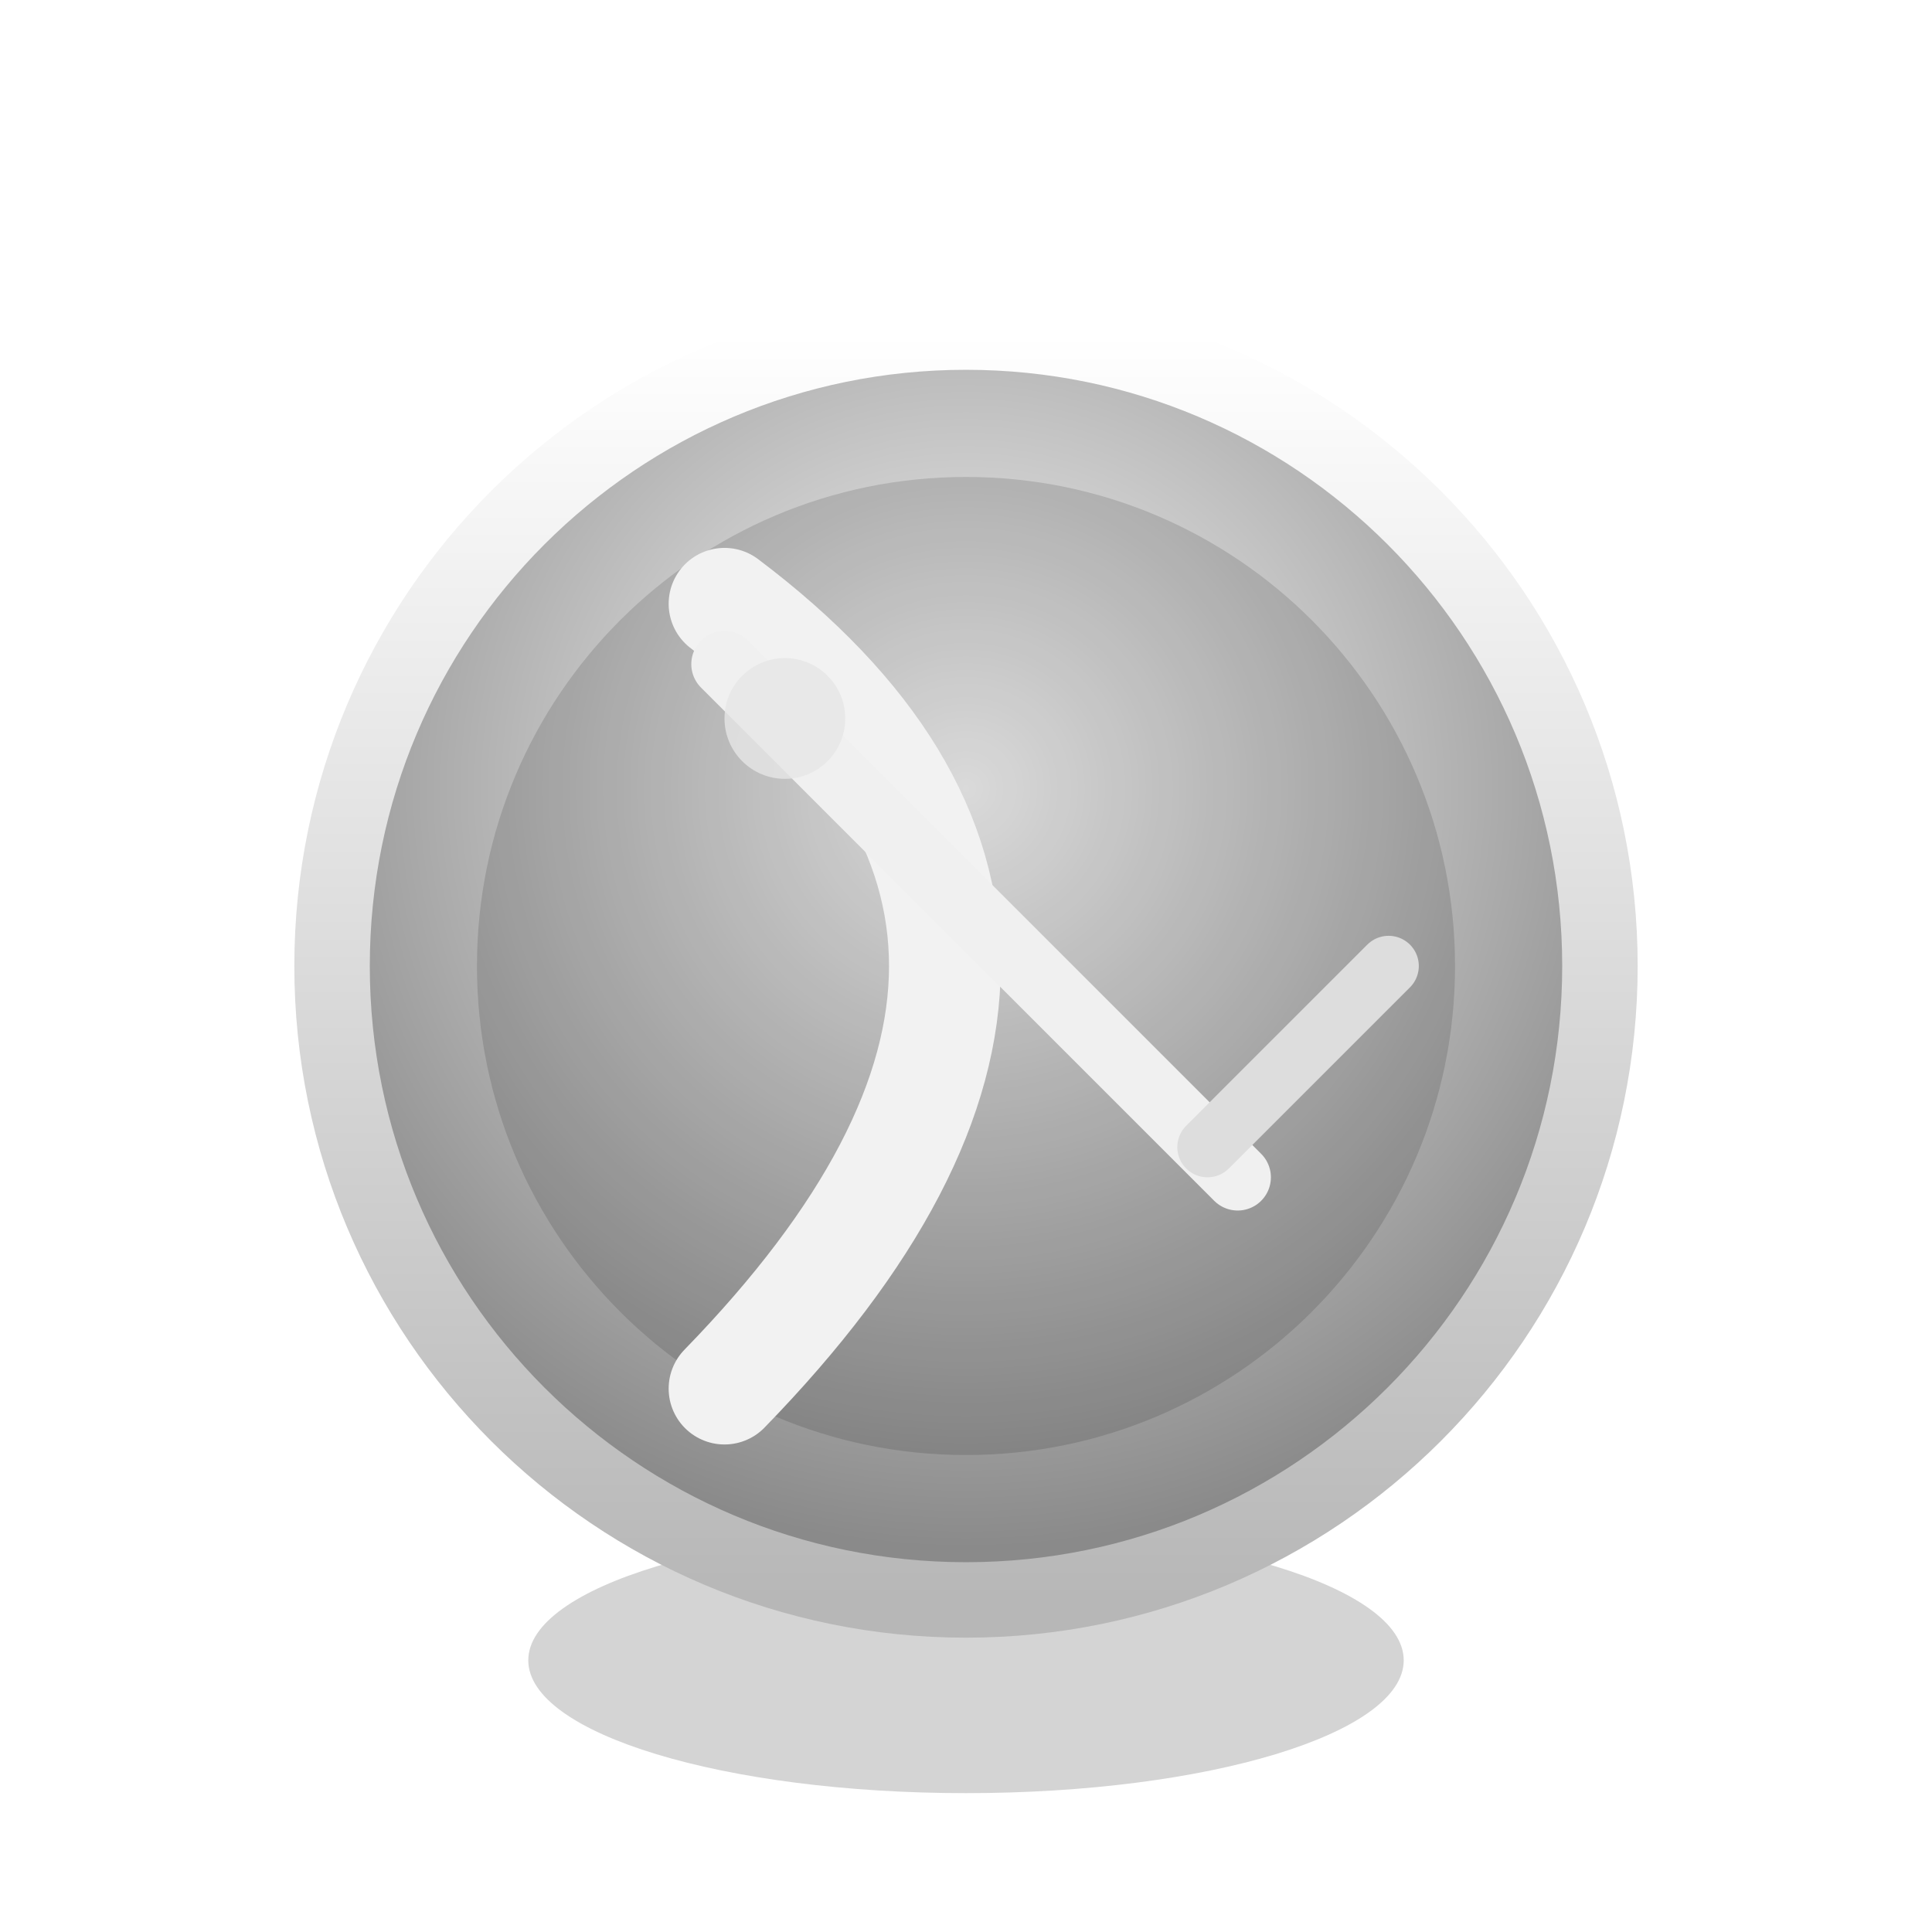
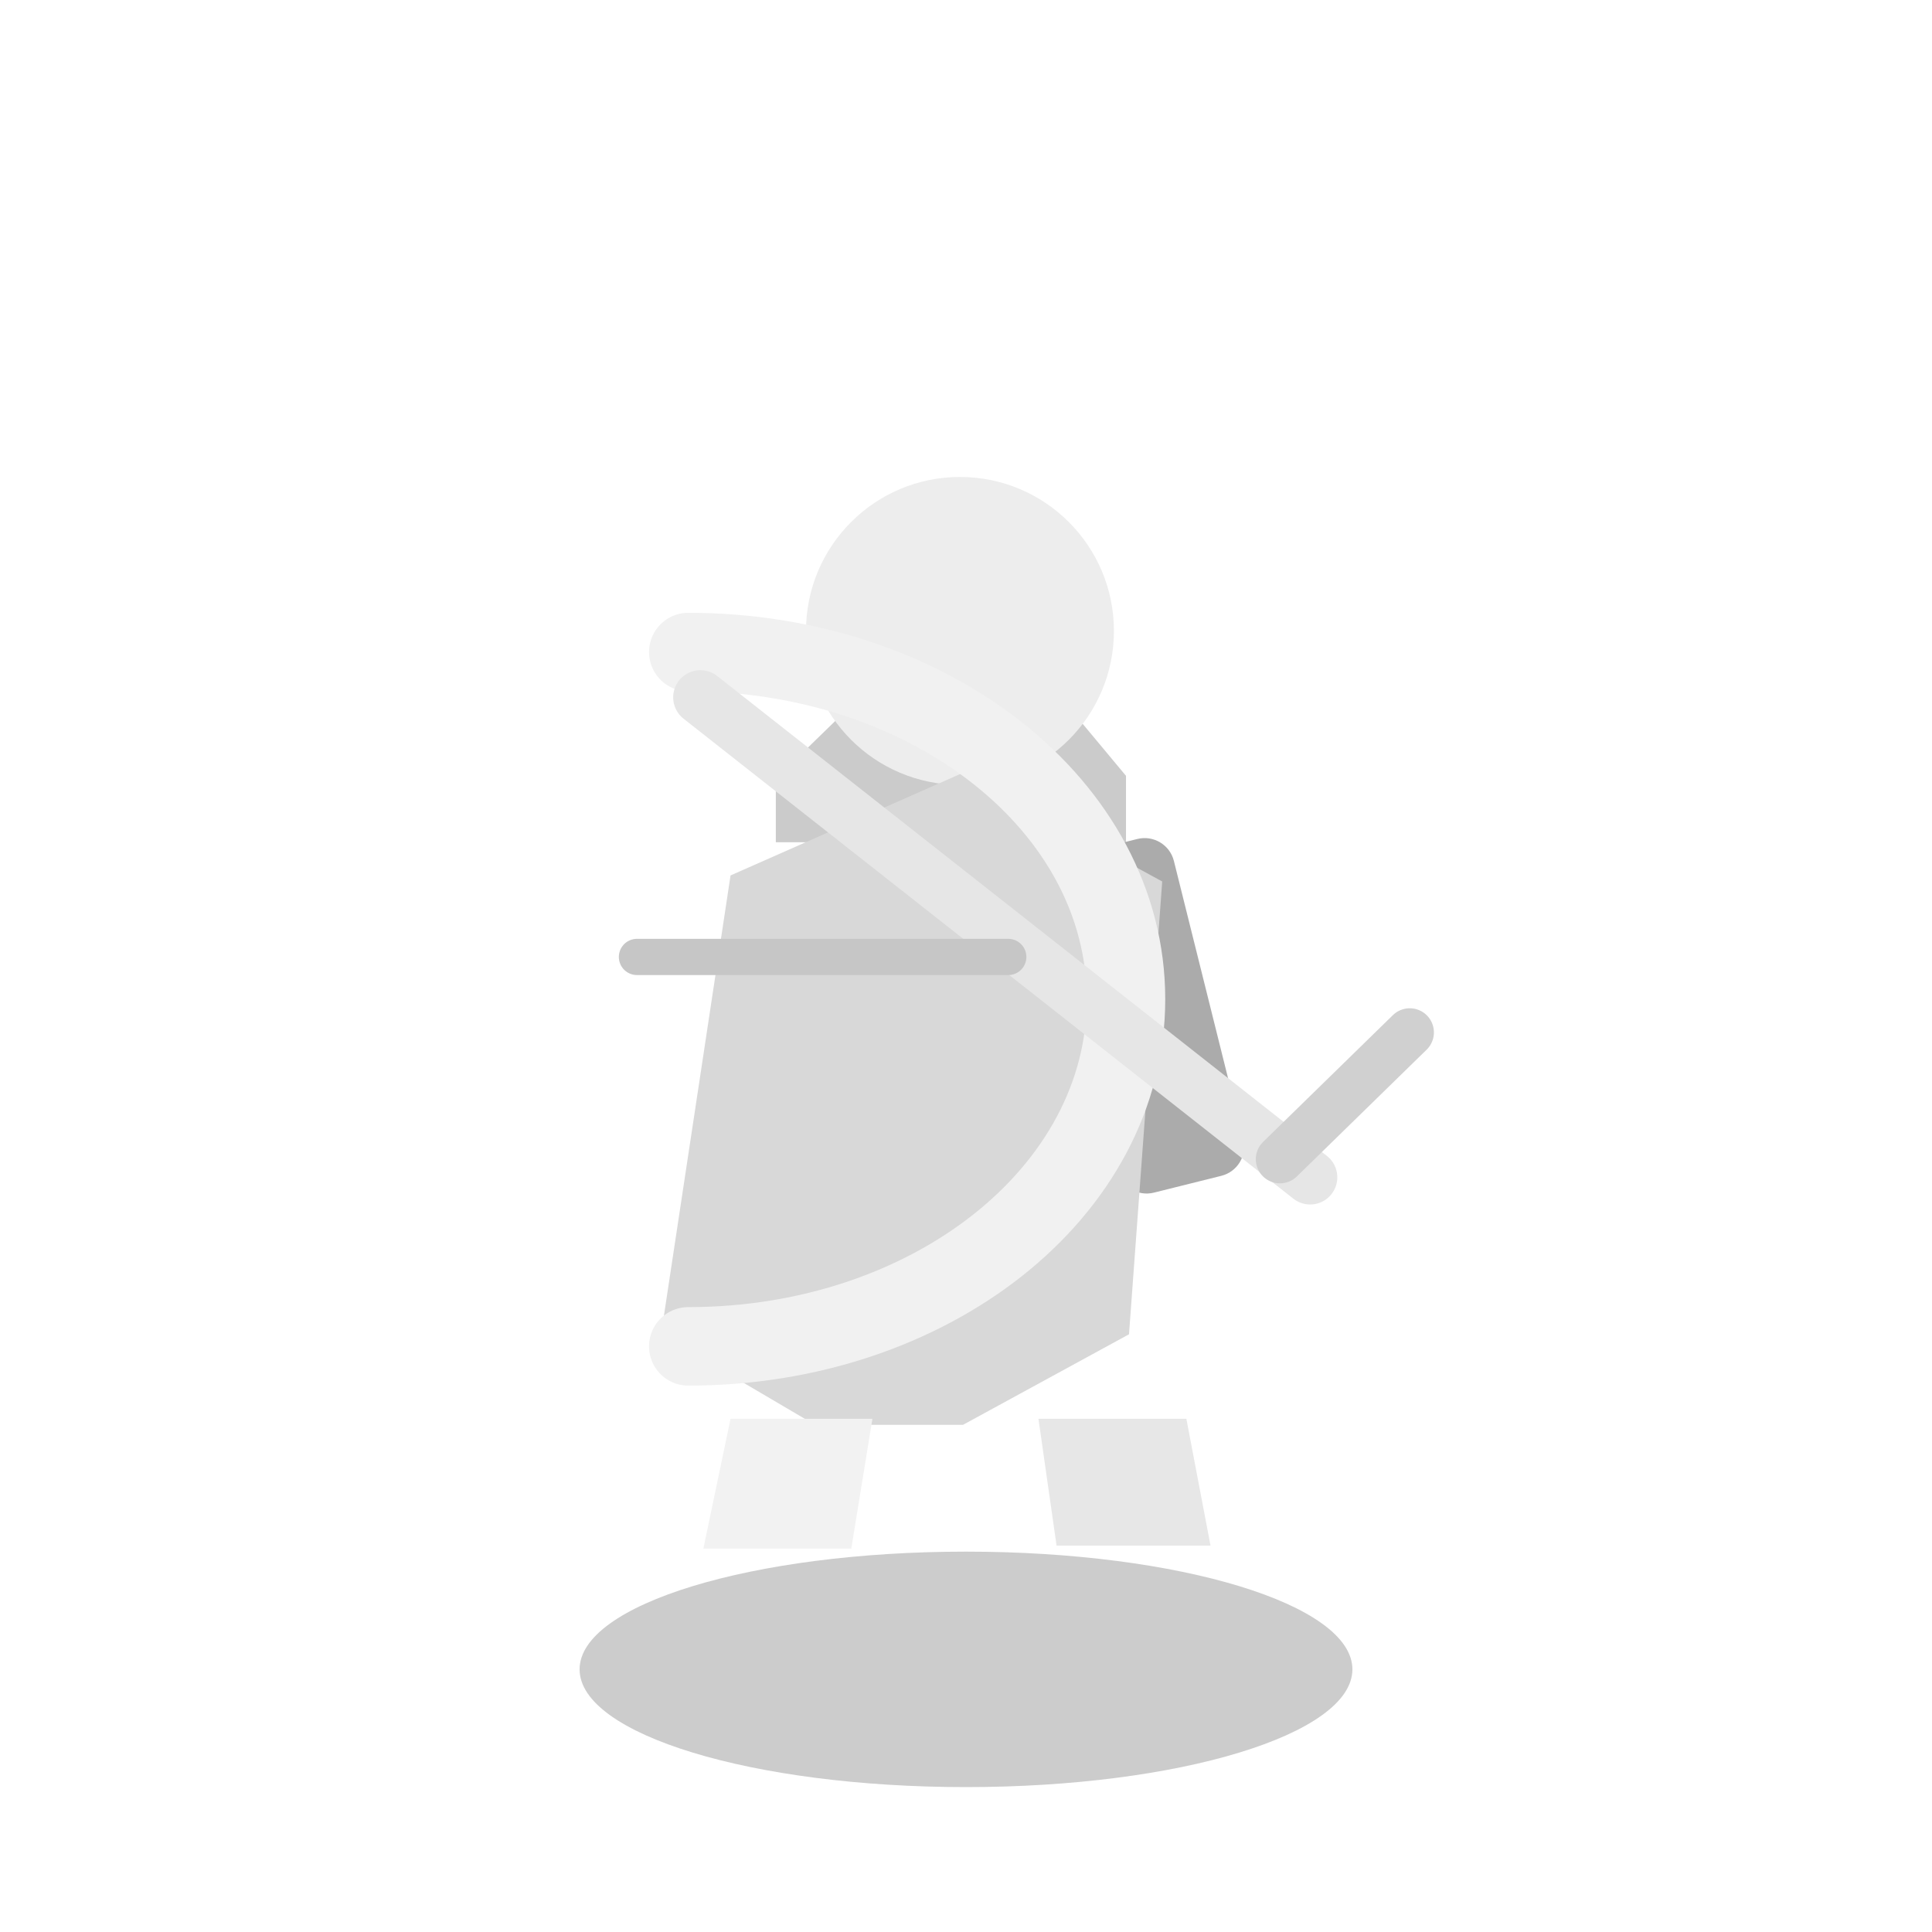
<svg xmlns="http://www.w3.org/2000/svg" width="64" height="64" viewBox="0 0 64 64">
-   <defs>
-     <radialGradient id="core" cx="50%" cy="36%" r="60%">
-       <stop offset="0%" stop-color="#FAFAFA" />
-       <stop offset="100%" stop-color="#8A8A8A" />
-     </radialGradient>
-     <linearGradient id="rim" x1="0" y1="0" x2="0" y2="1">
-       <stop offset="0%" stop-color="#FFFFFF" />
-       <stop offset="100%" stop-color="#B7B7B7" />
-     </linearGradient>
-   </defs>
-   <ellipse cx="32" cy="55" rx="14.5" ry="4.4" fill="#000000" opacity="0.17" />
-   <circle cx="32" cy="32" r="21" fill="url(#core)" stroke="url(#rim)" stroke-width="2.5" />
-   <circle cx="32" cy="32" r="16.2" fill="#000000" opacity="0.13" />
-   <path d="M24 20 Q38.6 31 24 46" fill="none" stroke="#F2F2F2" stroke-width="3.7" stroke-linecap="round" />
-   <line x1="24" y1="22" x2="41" y2="39" stroke="#F0F0F0" stroke-width="2.2" stroke-linecap="round" />
-   <line x1="40" y1="38" x2="46" y2="32" stroke="#DDDDDD" stroke-width="2" stroke-linecap="round" />
-   <circle cx="26" cy="23.8" r="2" fill="#E6E6E6" opacity="0.8" />
+   <ellipse cx="32" cy="55.3" rx="12.8" ry="3.9" fill="#000000" opacity="0.2" />
+   <path d="M25.7 25.8l3.8-3.7h4.8l3 3.6v2.2h-11.6z" fill="#cbcbcb" />
+   <circle cx="31.8" cy="20.9" r="5.1" fill="#ededed" />
+   <rect x="35.8" y="27.9" width="4.3" height="11.5" rx="1" transform="rotate(-14 37.95 33.65)" fill="#ababab" />
+   <path d="M24.2 29l7.7-3.4l6.6 3.6l-1.1 15l-5.5 3h-4.9l-5.1-3z" fill="#d8d8d8" />
+   <path d="M24.2 47h4.7l-0.7 4.3h-4.9z" fill="#f2f2f2" />
+   <path d="M34.4 47h4.9l0.8 4.2h-5.1z" fill="#e7e7e7" />
+   <path d="M22.8 21.6c8 0 14.5 5.1 14.5 11.5s-6.5 11.5-14.5 11.5" fill="none" stroke="#f1f1f1" stroke-width="2.6" stroke-linecap="round" />
+   <line x1="23.2" y1="23.1" x2="43.4" y2="39" stroke="#e6e6e6" stroke-width="1.8" stroke-linecap="round" />
+   <line x1="42.4" y1="38.4" x2="46.7" y2="34.2" stroke="#d0d0d0" stroke-width="1.6" stroke-linecap="round" />
+   <path d="M21.1 31.7h12.3" stroke="#c6c6c6" stroke-width="1.2" stroke-linecap="round" />
</svg>
